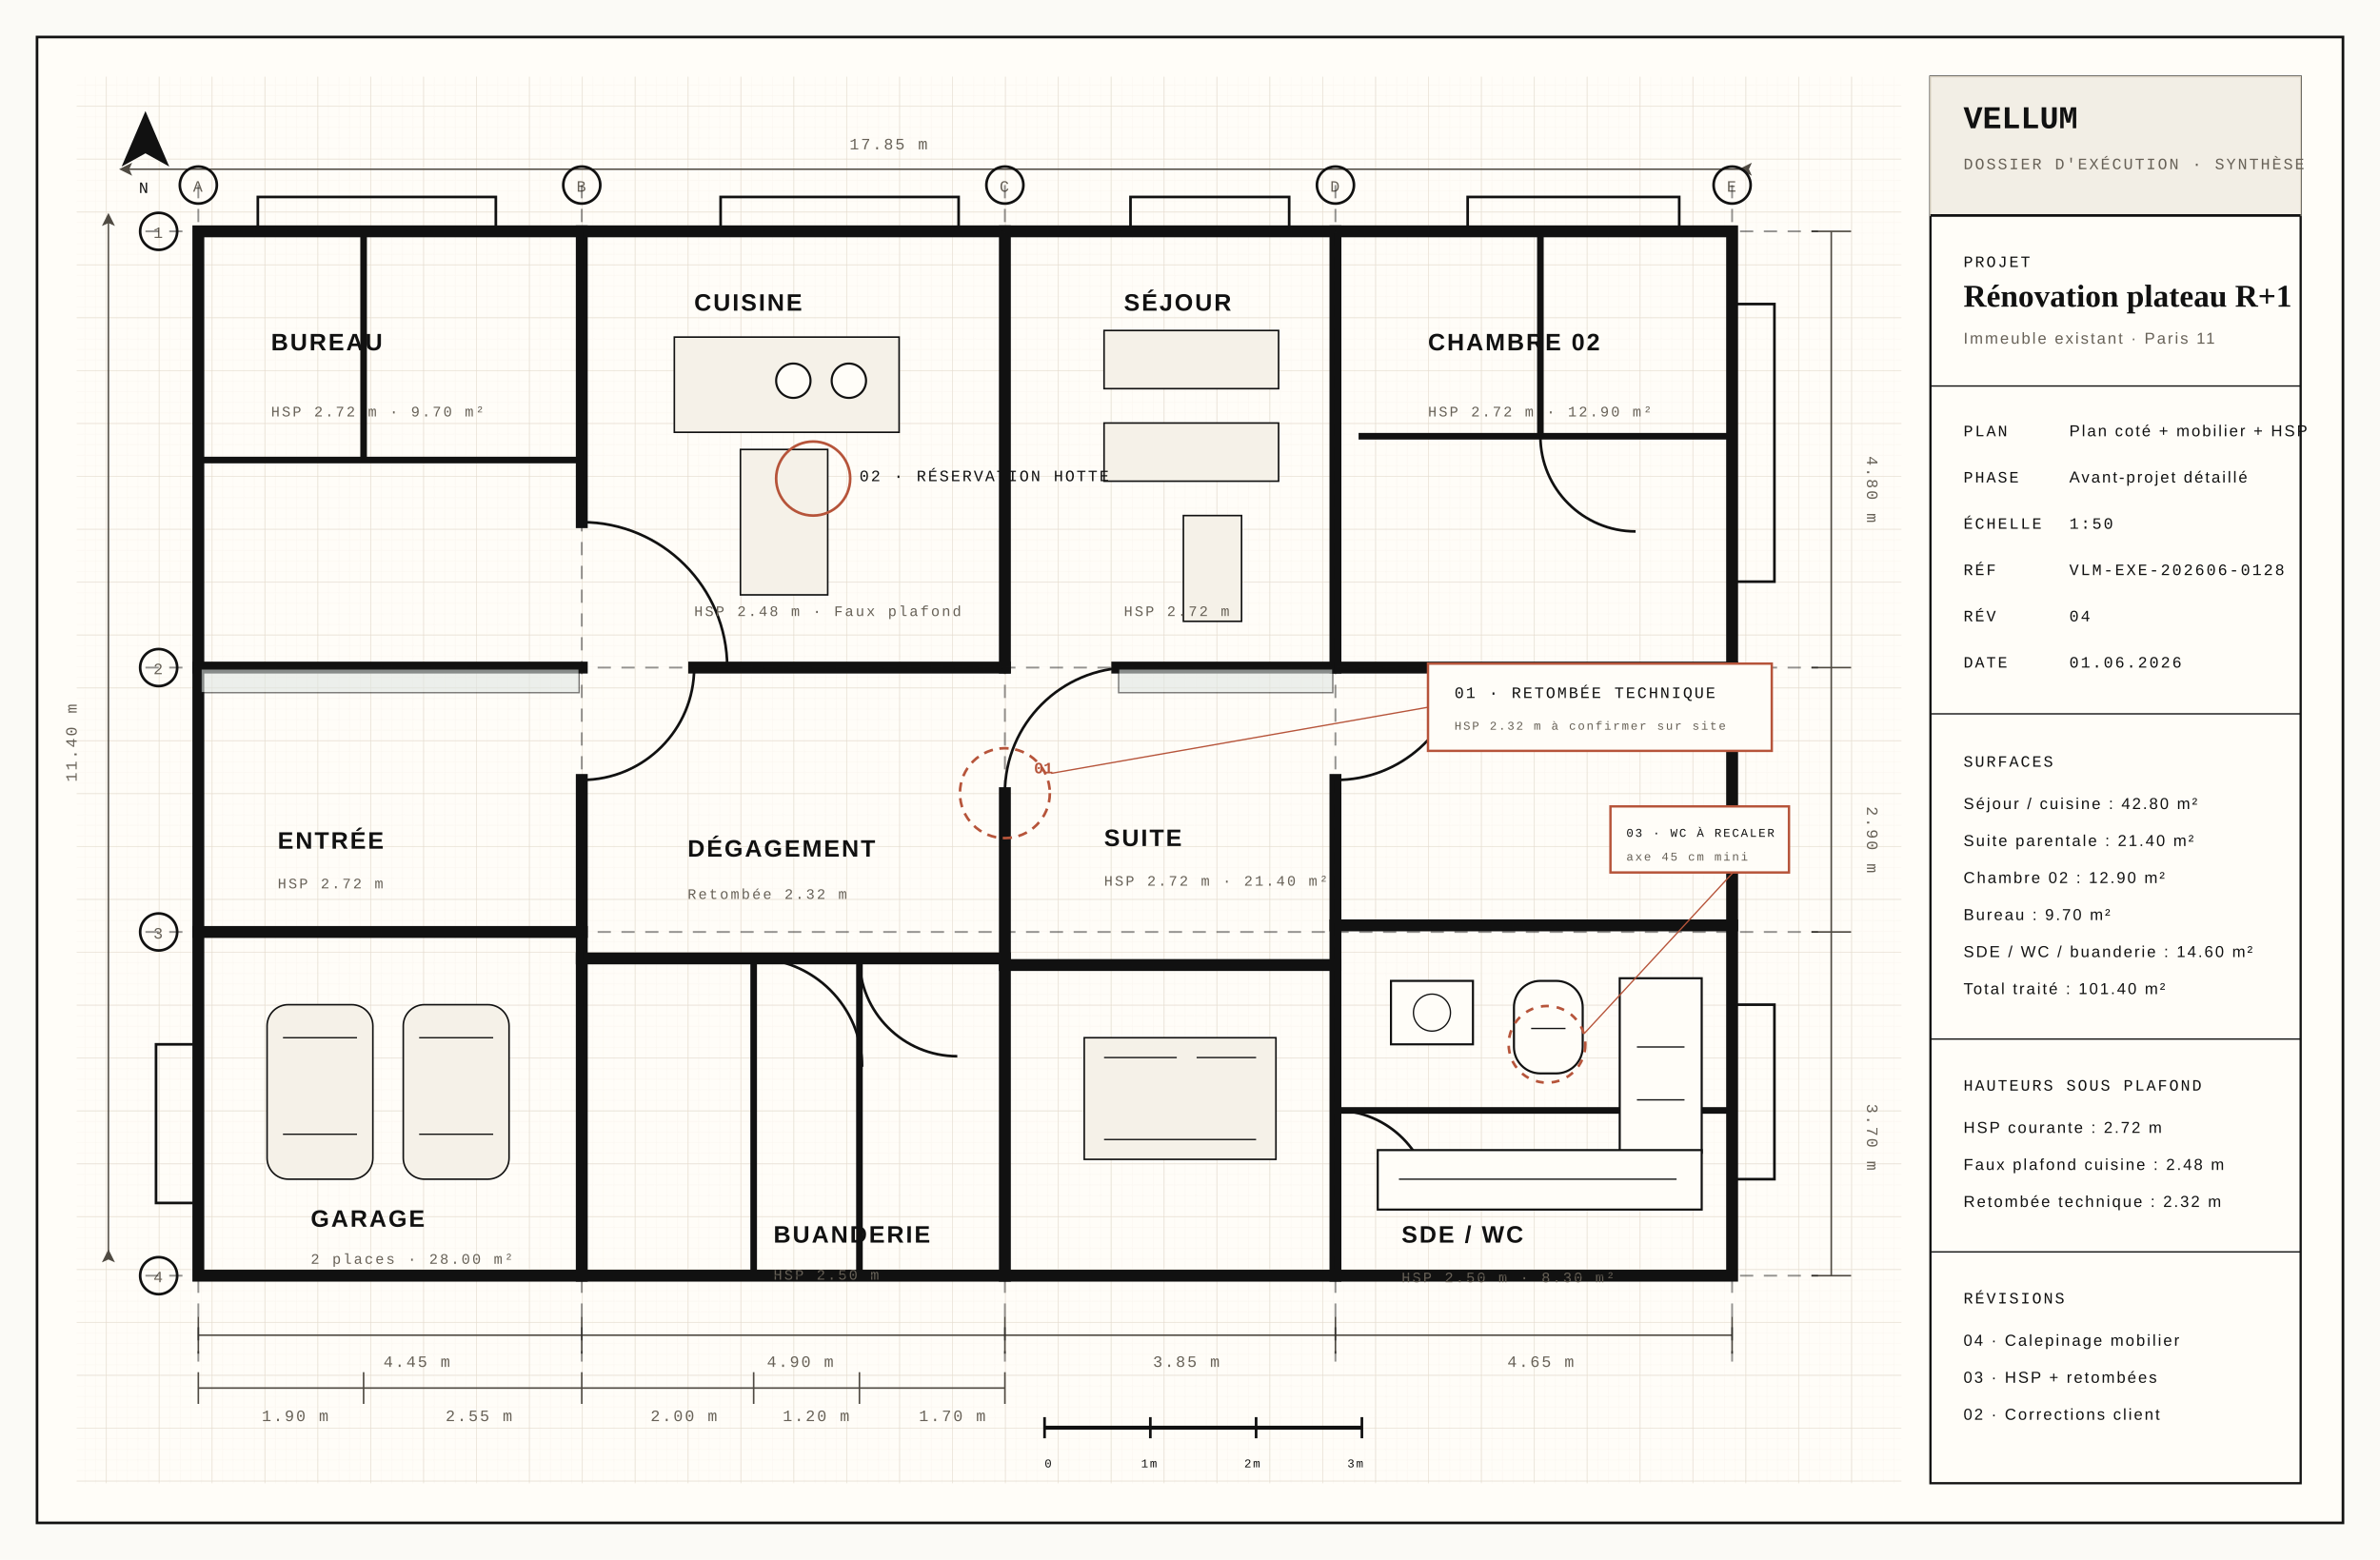
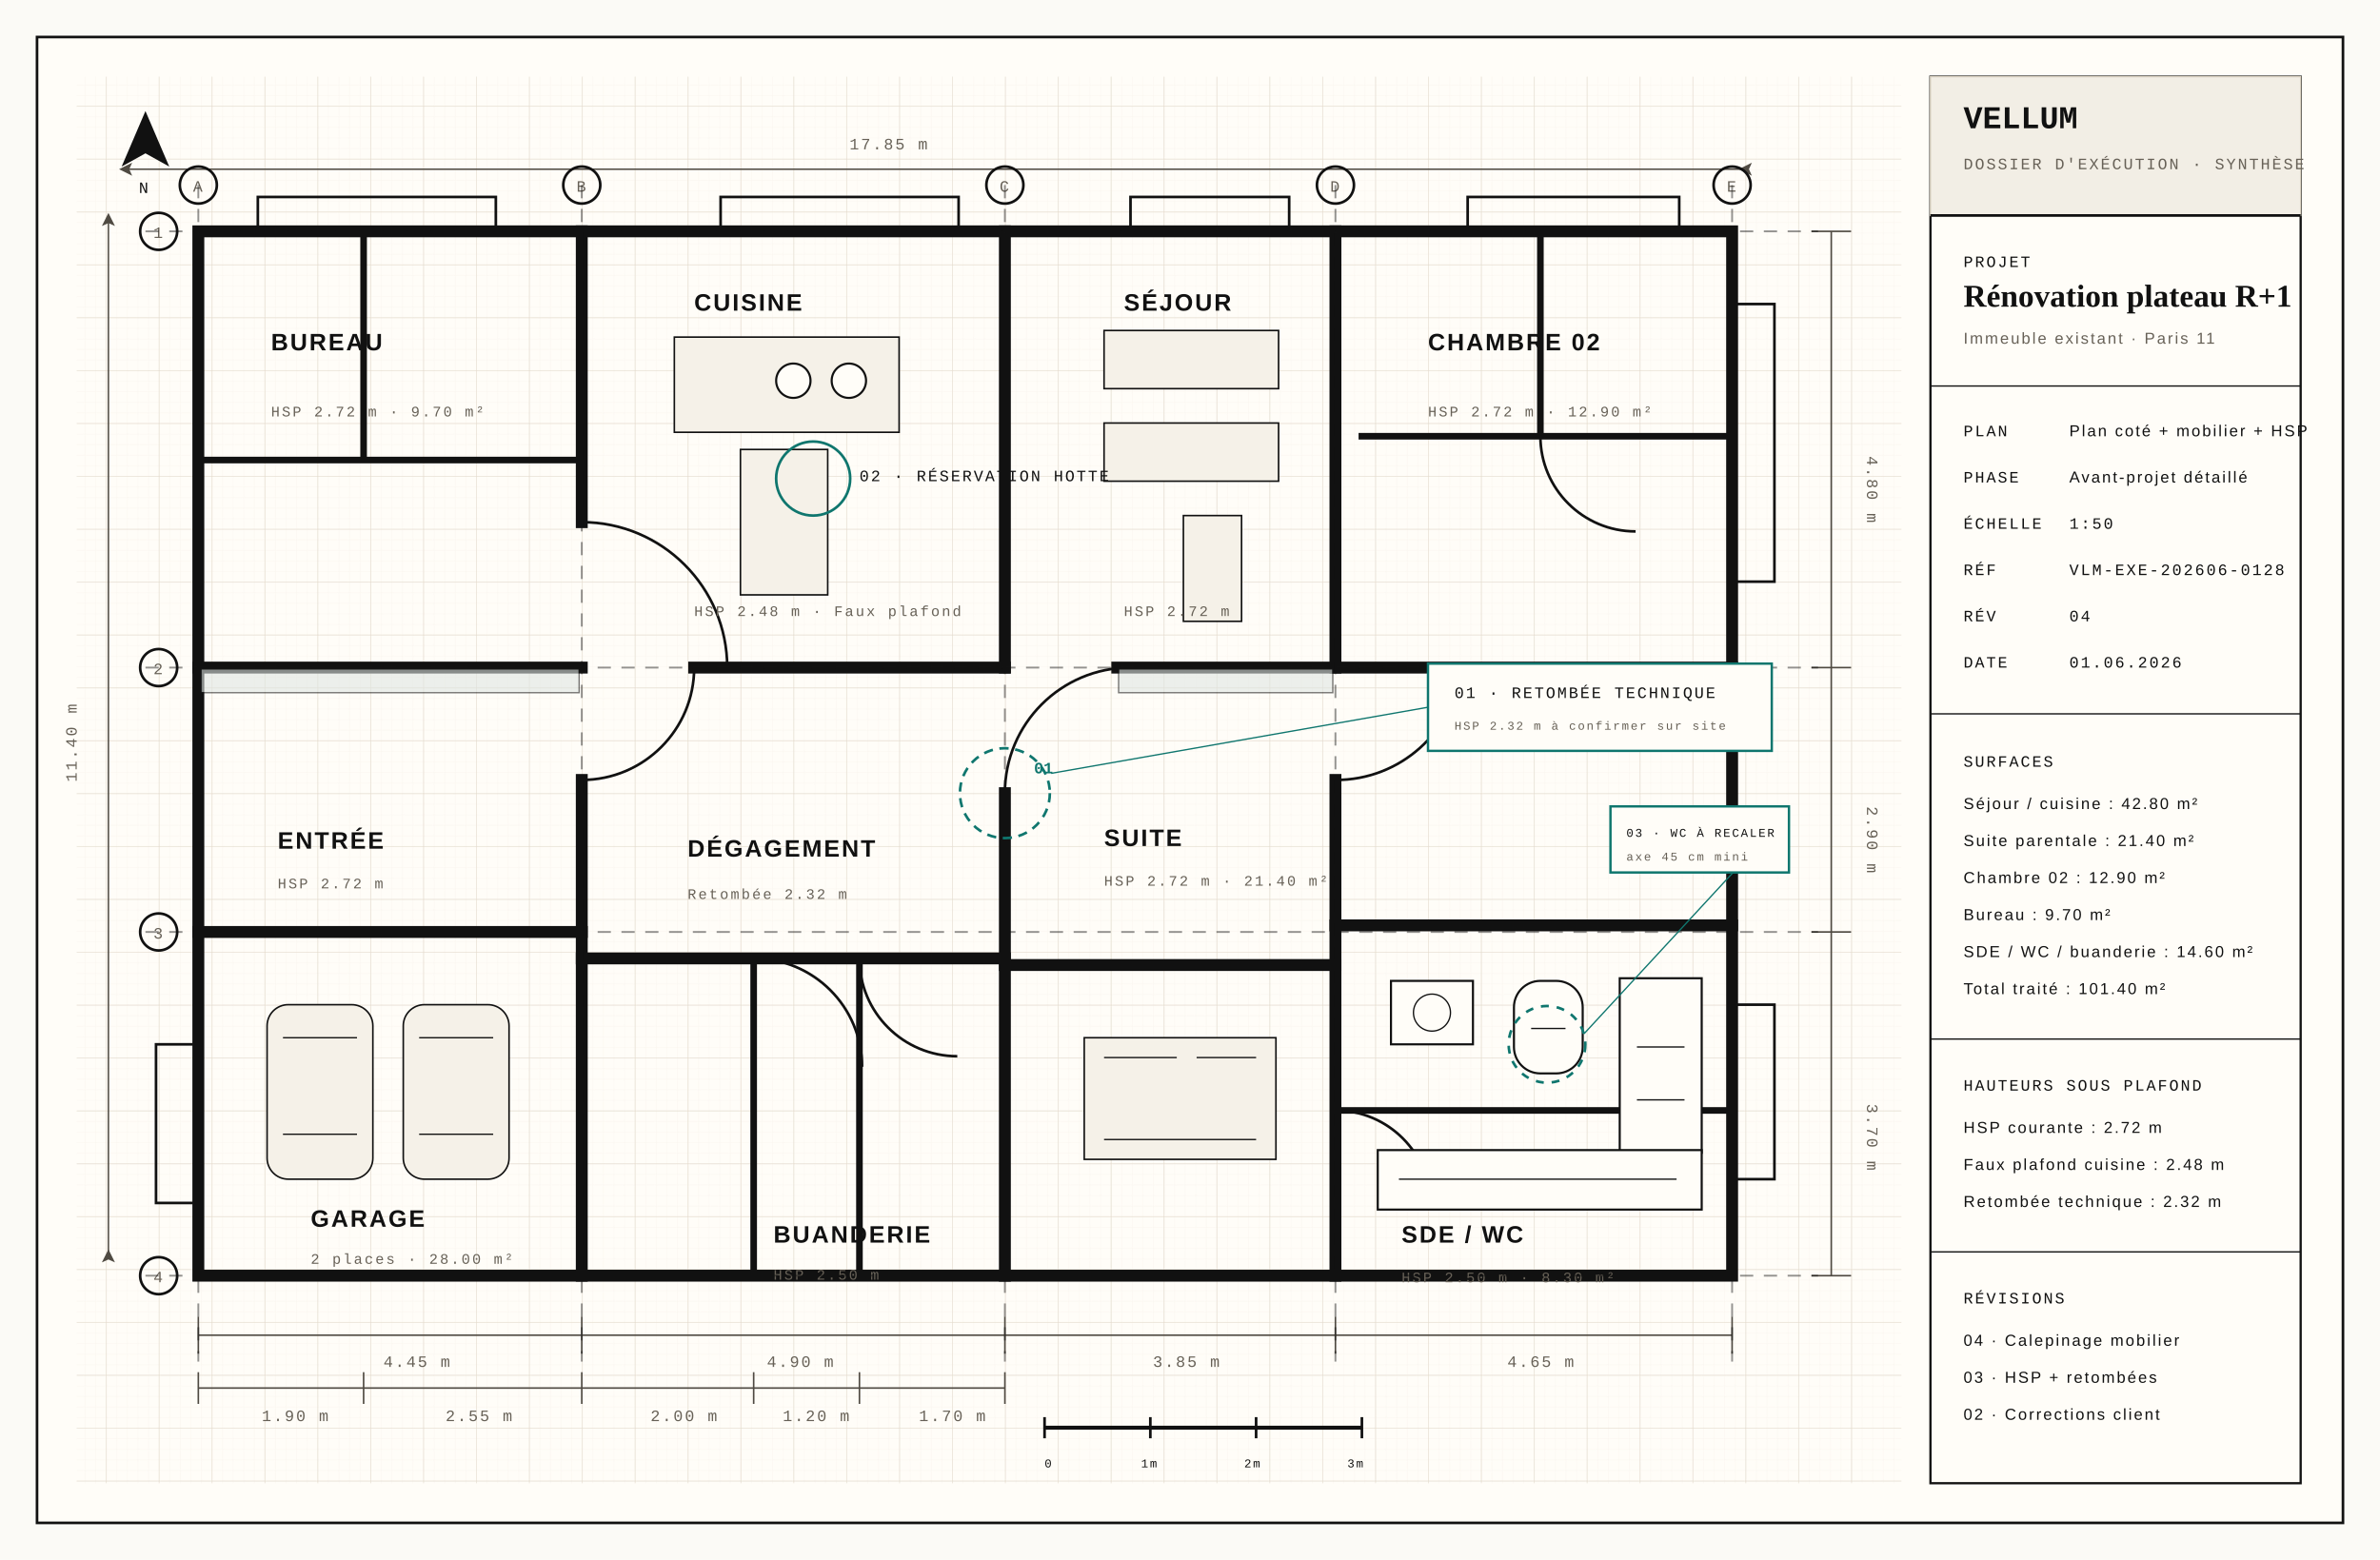
<svg xmlns="http://www.w3.org/2000/svg" viewBox="0 0 1800 1180" role="img" aria-labelledby="title desc">
  <defs>
    <pattern id="grid8" width="8" height="8" patternUnits="userSpaceOnUse">
      <path d="M8 0H0V8" fill="none" stroke="#f1ece2" stroke-width="0.35" />
    </pattern>
    <pattern id="grid40" width="40" height="40" patternUnits="userSpaceOnUse">
      <path d="M40 0H0V40" fill="none" stroke="#e1d8c8" stroke-width="0.8" />
    </pattern>
    <marker id="arrow" markerWidth="9" markerHeight="9" refX="4.5" refY="4.5" orient="auto">
      <path d="M0 4.5 9 0 7 4.5 9 9Z" fill="#4f4a42" />
    </marker>
    <style>
      .paper{fill:#fbfaf6}.sheet{fill:#fffdf8;stroke:#111;stroke-width:2}.minor{fill:url(#grid8)}.grid{fill:url(#grid40)}
      .wall{stroke:#111;stroke-width:9;fill:none;stroke-linecap:square;stroke-linejoin:miter}.wall2{stroke:#111;stroke-width:5;fill:none;stroke-linecap:square;stroke-linejoin:miter}.thin{stroke:#111;stroke-width:2;fill:none}.hair{stroke:#111;stroke-width:1;fill:none}.dash{stroke:#111;stroke-width:1.4;fill:none;stroke-dasharray:10 8}.dim{stroke:#4f4a42;stroke-width:1.2;fill:none}.dim2{stroke:#4f4a42;stroke-width:1.1;fill:none;marker-start:url(#arrow);marker-end:url(#arrow)}
-       .red{stroke:#b6543a;fill:none}.redfill{fill:#b6543a}.blue{stroke:#2f6f9f;fill:none}.green{stroke:#587d46;fill:none}.light{fill:#f2eee5;stroke:#d8d0bf}.fixture{fill:#fffdf8;stroke:#111;stroke-width:1.6}.furn{fill:#f5f1e8;stroke:#111;stroke-width:1.2}.glass{fill:#dfe6e2;stroke:#111;stroke-width:1;opacity:.58}
-       .txt{font-family:Arial,Helvetica,sans-serif;fill:#111}.mono{font-family:'Courier New',monospace;fill:#111}.serif{font-family:Georgia,'Times New Roman',serif;fill:#111}.muted{fill:#676157}.label{font-size:11px;letter-spacing:.16em}.small{font-size:12px;letter-spacing:.12em}.tiny{font-size:9px;letter-spacing:.14em}.room{font-size:18px;font-weight:700;letter-spacing:.08em}.hsp{font-size:11px;letter-spacing:.14em}.titleText{font-size:24px;font-weight:700}.cart{font-size:12px;letter-spacing:.12em}.stamp{font-size:13px;letter-spacing:.18em;fill:#b6543a}.num{font-size:12px;font-weight:700;fill:#b6543a}
+       .red{stroke:#0f766e;fill:none}.redfill{fill:#0f766e}.blue{stroke:#2f6f9f;fill:none}.green{stroke:#587d46;fill:none}.light{fill:#f2eee5;stroke:#d8d0bf}.fixture{fill:#fffdf8;stroke:#111;stroke-width:1.6}.furn{fill:#f5f1e8;stroke:#111;stroke-width:1.2}.glass{fill:#dfe6e2;stroke:#111;stroke-width:1;opacity:.58}
+       .txt{font-family:Arial,Helvetica,sans-serif;fill:#111}.mono{font-family:'Courier New',monospace;fill:#111}.serif{font-family:Georgia,'Times New Roman',serif;fill:#111}.muted{fill:#676157}.label{font-size:11px;letter-spacing:.16em}.small{font-size:12px;letter-spacing:.12em}.tiny{font-size:9px;letter-spacing:.14em}.room{font-size:18px;font-weight:700;letter-spacing:.08em}.hsp{font-size:11px;letter-spacing:.14em}.titleText{font-size:24px;font-weight:700}.cart{font-size:12px;letter-spacing:.12em}.stamp{font-size:13px;letter-spacing:.18em;fill:#0f766e}.num{font-size:12px;font-weight:700;fill:#0f766e}
    </style>
  </defs>
  <rect class="paper" width="1800" height="1180" />
  <rect x="28" y="28" width="1744" height="1124" class="sheet" />
  <rect x="58" y="58" width="1380" height="1064" class="minor" opacity=".75" />
  <rect x="58" y="58" width="1380" height="1064" class="grid" opacity=".95" />
  <rect x="1460" y="58" width="280" height="1064" fill="#fffdf8" stroke="#111" stroke-width="1.7" />
  <rect x="1460" y="58" width="280" height="105" class="light" />
  <text x="1485" y="97" class="mono titleText">VELLUM</text>
  <text x="1485" y="128" class="mono small muted">DOSSIER D'EXÉCUTION · SYNTHÈSE</text>
  <line x1="1460" y1="163" x2="1740" y2="163" class="thin" />
  <text x="1485" y="202" class="mono cart">PROJET</text>
  <text x="1485" y="232" class="serif titleText">Rénovation plateau R+1</text>
  <text x="1485" y="260" class="txt small muted">Immeuble existant · Paris 11</text>
  <line x1="1460" y1="292" x2="1740" y2="292" class="hair" />
  <text x="1485" y="330" class="mono cart">PLAN</text>
  <text x="1565" y="330" class="txt small">Plan coté + mobilier + HSP</text>
  <text x="1485" y="365" class="mono cart">PHASE</text>
  <text x="1565" y="365" class="txt small">Avant-projet détaillé</text>
  <text x="1485" y="400" class="mono cart">ÉCHELLE</text>
  <text x="1565" y="400" class="mono small">1:50</text>
  <text x="1485" y="435" class="mono cart">RÉF</text>
  <text x="1565" y="435" class="mono small">VLM-EXE-202606-0128</text>
  <text x="1485" y="470" class="mono cart">RÉV</text>
  <text x="1565" y="470" class="mono small">04</text>
  <text x="1485" y="505" class="mono cart">DATE</text>
  <text x="1565" y="505" class="mono small">01.06.2026</text>
  <line x1="1460" y1="540" x2="1740" y2="540" class="hair" />
  <text x="1485" y="580" class="mono cart">SURFACES</text>
  <text x="1485" y="612" class="txt small">Séjour / cuisine : 42.80 m²</text>
  <text x="1485" y="640" class="txt small">Suite parentale : 21.40 m²</text>
  <text x="1485" y="668" class="txt small">Chambre 02 : 12.90 m²</text>
  <text x="1485" y="696" class="txt small">Bureau : 9.70 m²</text>
  <text x="1485" y="724" class="txt small">SDE / WC / buanderie : 14.60 m²</text>
  <text x="1485" y="752" class="txt small">Total traité : 101.40 m²</text>
  <line x1="1460" y1="786" x2="1740" y2="786" class="hair" />
  <text x="1485" y="825" class="mono cart">HAUTEURS SOUS PLAFOND</text>
  <text x="1485" y="857" class="txt small">HSP courante : 2.72 m</text>
  <text x="1485" y="885" class="txt small">Faux plafond cuisine : 2.48 m</text>
  <text x="1485" y="913" class="txt small">Retombée technique : 2.32 m</text>
  <line x1="1460" y1="947" x2="1740" y2="947" class="hair" />
  <text x="1485" y="986" class="mono cart">RÉVISIONS</text>
  <text x="1485" y="1018" class="txt small">04 · Calepinage mobilier</text>
  <text x="1485" y="1046" class="txt small">03 · HSP + retombées</text>
  <text x="1485" y="1074" class="txt small">02 · Corrections client</text>
  <line x1="95" y1="128" x2="1320" y2="128" class="dim2" />
  <text x="672" y="113" text-anchor="middle" class="mono small muted">17.85 m</text>
  <line x1="82" y1="166" x2="82" y2="950" class="dim2" />
  <text x="58" y="562" text-anchor="middle" class="mono small muted" transform="rotate(-90 58 562)">11.40 m</text>
  <path class="wall" d="M150 175H1310V965H150Z" />
  <path class="wall" d="M150 505H440M525 505H760M845 505H1310" />
  <path class="wall" d="M440 175V395M440 590V965" />
  <path class="wall" d="M760 175V505M760 600V965" />
  <path class="wall" d="M1010 175V505M1010 590V965" />
  <path class="wall" d="M150 705H440M440 725H760M760 730H1010M1010 700H1310" />
  <path class="wall2" d="M150 348H440M275 175V348M1030 330H1310M1165 175V330" />
  <path class="wall2" d="M570 725V965M650 725V965M1010 840H1310" />
  <path class="thin" d="M440 395A110 110 0 0 1 550 505" />
  <path class="thin" d="M440 590A85 85 0 0 0 525 505" />
  <path class="thin" d="M760 600A95 95 0 0 1 855 505" />
  <path class="thin" d="M1010 590A95 95 0 0 0 1105 505" />
  <path class="thin" d="M570 725A82 82 0 0 1 652 807" />
  <path class="thin" d="M650 725A74 74 0 0 0 724 799" />
  <path class="thin" d="M1010 840A72 72 0 0 1 1082 912" />
  <path class="thin" d="M1165 330A72 72 0 0 0 1237 402" />
  <path class="thin" d="M195 171v-22h180v22M545 171v-22h180v22M855 171v-22h120v22M1110 171v-22h160v22" />
  <path class="thin" d="M1314 230h28v210h-28M1314 760h28v132h-28M146 790h-28v120h28" />
  <rect x="152" y="506" width="286" height="18" class="glass" />
  <rect x="846" y="506" width="162" height="18" class="glass" />
  <rect x="510" y="255" width="170" height="72" class="furn" />
  <rect x="560" y="340" width="66" height="110" class="furn" />
  <circle cx="600" cy="288" r="13" class="fixture" />
  <circle cx="642" cy="288" r="13" class="fixture" />
  <rect x="835" y="250" width="132" height="44" class="furn" />
  <rect x="835" y="320" width="132" height="44" class="furn" />
  <rect x="895" y="390" width="44" height="80" class="furn" />
  <rect x="202" y="760" width="80" height="132" rx="16" class="furn" />
  <path d="M214 785h56M214 858h56" class="hair" />
  <rect x="305" y="760" width="80" height="132" rx="16" class="furn" />
  <path d="M317 785h56M317 858h56" class="hair" />
  <rect x="820" y="785" width="145" height="92" class="furn" />
  <path d="M835 800h55M905 800h45M835 862h115" class="hair" />
  <rect x="1052" y="742" width="62" height="48" class="fixture" />
  <circle cx="1083" cy="766" r="14" class="hair" />
  <rect x="1145" y="742" width="52" height="70" rx="20" class="fixture" />
  <path d="M1158 778h26" class="hair" />
  <rect x="1225" y="740" width="62" height="132" class="fixture" />
  <path d="M1238 792h36M1238 832h36" class="hair" />
  <rect x="1042" y="870" width="245" height="45" class="fixture" />
  <path d="M1058 892h210" class="hair" />
  <text x="525" y="235" class="txt room">CUISINE</text>
  <text x="525" y="466" class="mono hsp muted">HSP 2.48 m · Faux plafond</text>
  <text x="850" y="235" class="txt room">SÉJOUR</text>
  <text x="850" y="466" class="mono hsp muted">HSP 2.72 m</text>
  <text x="205" y="265" class="txt room">BUREAU</text>
  <text x="205" y="315" class="mono hsp muted">HSP 2.72 m · 9.70 m²</text>
  <text x="1080" y="265" class="txt room">CHAMBRE 02</text>
  <text x="1080" y="315" class="mono hsp muted">HSP 2.72 m · 12.90 m²</text>
  <text x="210" y="642" class="txt room">ENTRÉE</text>
  <text x="210" y="672" class="mono hsp muted">HSP 2.72 m</text>
  <text x="520" y="648" class="txt room">DÉGAGEMENT</text>
  <text x="520" y="680" class="mono hsp muted">Retombée 2.32 m</text>
  <text x="835" y="640" class="txt room">SUITE</text>
  <text x="835" y="670" class="mono hsp muted">HSP 2.72 m · 21.40 m²</text>
  <text x="1060" y="940" class="txt room">SDE / WC</text>
  <text x="1060" y="970" class="mono hsp muted">HSP 2.50 m · 8.30 m²</text>
  <text x="235" y="928" class="txt room">GARAGE</text>
  <text x="235" y="956" class="mono hsp muted">2 places · 28.00 m²</text>
  <text x="585" y="940" class="txt room">BUANDERIE</text>
  <text x="585" y="968" class="mono hsp muted">HSP 2.50 m</text>
  <g class="dim">
    <path d="M150 1010H440M440 1010H760M760 1010H1010M1010 1010H1310" />
    <path d="M150 996v28M440 996v28M760 996v28M1010 996v28M1310 996v28" />
    <path d="M150 1050H275M275 1050H440M440 1050H570M570 1050H650M650 1050H760" />
    <path d="M150 1038v24M275 1038v24M440 1038v24M570 1038v24M650 1038v24M760 1038v24" />
  </g>
  <text x="290" y="1034" class="mono small muted">4.45 m</text>
  <text x="580" y="1034" class="mono small muted">4.90 m</text>
  <text x="872" y="1034" class="mono small muted">3.85 m</text>
  <text x="1140" y="1034" class="mono small muted">4.65 m</text>
  <text x="198" y="1075" class="mono small muted">1.90 m</text>
  <text x="337" y="1075" class="mono small muted">2.55 m</text>
  <text x="492" y="1075" class="mono small muted">2.00 m</text>
  <text x="592" y="1075" class="mono small muted">1.20 m</text>
  <text x="695" y="1075" class="mono small muted">1.70 m</text>
  <g class="dim">
    <path d="M1385 175V505M1385 505V705M1385 705V965" />
    <path d="M1370 175h30M1370 505h30M1370 705h30M1370 965h30" />
  </g>
  <text x="1412" y="345" class="mono small muted" transform="rotate(90 1412 345)">4.80 m</text>
  <text x="1412" y="610" class="mono small muted" transform="rotate(90 1412 610)">2.90 m</text>
  <text x="1412" y="835" class="mono small muted" transform="rotate(90 1412 835)">3.70 m</text>
  <g class="mono small muted">
    <circle cx="150" cy="140" r="14" class="thin" />
    <text x="146" y="145">A</text>
    <circle cx="440" cy="140" r="14" class="thin" />
    <text x="436" y="145">B</text>
    <circle cx="760" cy="140" r="14" class="thin" />
    <text x="756" y="145">C</text>
    <circle cx="1010" cy="140" r="14" class="thin" />
    <text x="1006" y="145">D</text>
    <circle cx="1310" cy="140" r="14" class="thin" />
    <text x="1306" y="145">E</text>
    <circle cx="120" cy="175" r="14" class="thin" />
    <text x="116" y="180">1</text>
    <circle cx="120" cy="505" r="14" class="thin" />
    <text x="116" y="510">2</text>
    <circle cx="120" cy="705" r="14" class="thin" />
    <text x="116" y="710">3</text>
    <circle cx="120" cy="965" r="14" class="thin" />
    <text x="116" y="970">4</text>
  </g>
  <g class="dash" opacity=".45">
    <path d="M150 140V1030M440 140V1030M760 140V1030M1010 140V1030M1310 140V1030M110 175H1375M110 505H1375M110 705H1375M110 965H1375" />
  </g>
  <circle cx="760" cy="600" r="34" class="red" stroke-width="2" stroke-dasharray="7 5" />
  <text x="782" y="585" class="mono num">01</text>
  <path d="M795 585L1080 535" class="red" />
-   <rect x="1080" y="502" width="260" height="66" fill="#fffdf8" stroke="#b6543a" stroke-width="1.8" />
+   <rect x="1080" y="502" width="260" height="66" fill="#fffdf8" stroke="#0f766e" stroke-width="1.8" />
  <text x="1100" y="528" class="mono small redfill">01 · RETOMBÉE TECHNIQUE</text>
  <text x="1100" y="552" class="mono tiny muted">HSP 2.32 m à confirmer sur site</text>
  <circle cx="615" cy="362" r="28" class="red" stroke-width="2" />
  <text x="650" y="364" class="mono small redfill">02 · RÉSERVATION HOTTE</text>
  <circle cx="1170" cy="790" r="29" class="red" stroke-width="2" stroke-dasharray="6 6" />
  <path d="M1198 782L1320 650" class="red" />
-   <rect x="1218" y="610" width="135" height="50" fill="#fffdf8" stroke="#b6543a" stroke-width="1.8" />
+   <rect x="1218" y="610" width="135" height="50" fill="#fffdf8" stroke="#0f766e" stroke-width="1.8" />
  <text x="1230" y="633" class="mono tiny redfill">03 · WC À RECALER</text>
  <text x="1230" y="651" class="mono tiny muted">axe 45 cm mini</text>
  <g transform="translate(92 84)">
    <path d="M0 42 18 0 36 42 18 32Z" fill="#111" />
    <text x="13" y="62" class="mono small">N</text>
  </g>
  <g transform="translate(790 1080)">
    <path d="M0 0H80M80 0H160M160 0H240" stroke="#111" stroke-width="3" />
    <path d="M0 -8v16M80 -8v16M160 -8v16M240 -8v16" stroke="#111" stroke-width="2" />
    <text x="0" y="30" class="mono tiny">0</text>
    <text x="73" y="30" class="mono tiny">1m</text>
    <text x="151" y="30" class="mono tiny">2m</text>
    <text x="229" y="30" class="mono tiny">3m</text>
  </g>
</svg>
